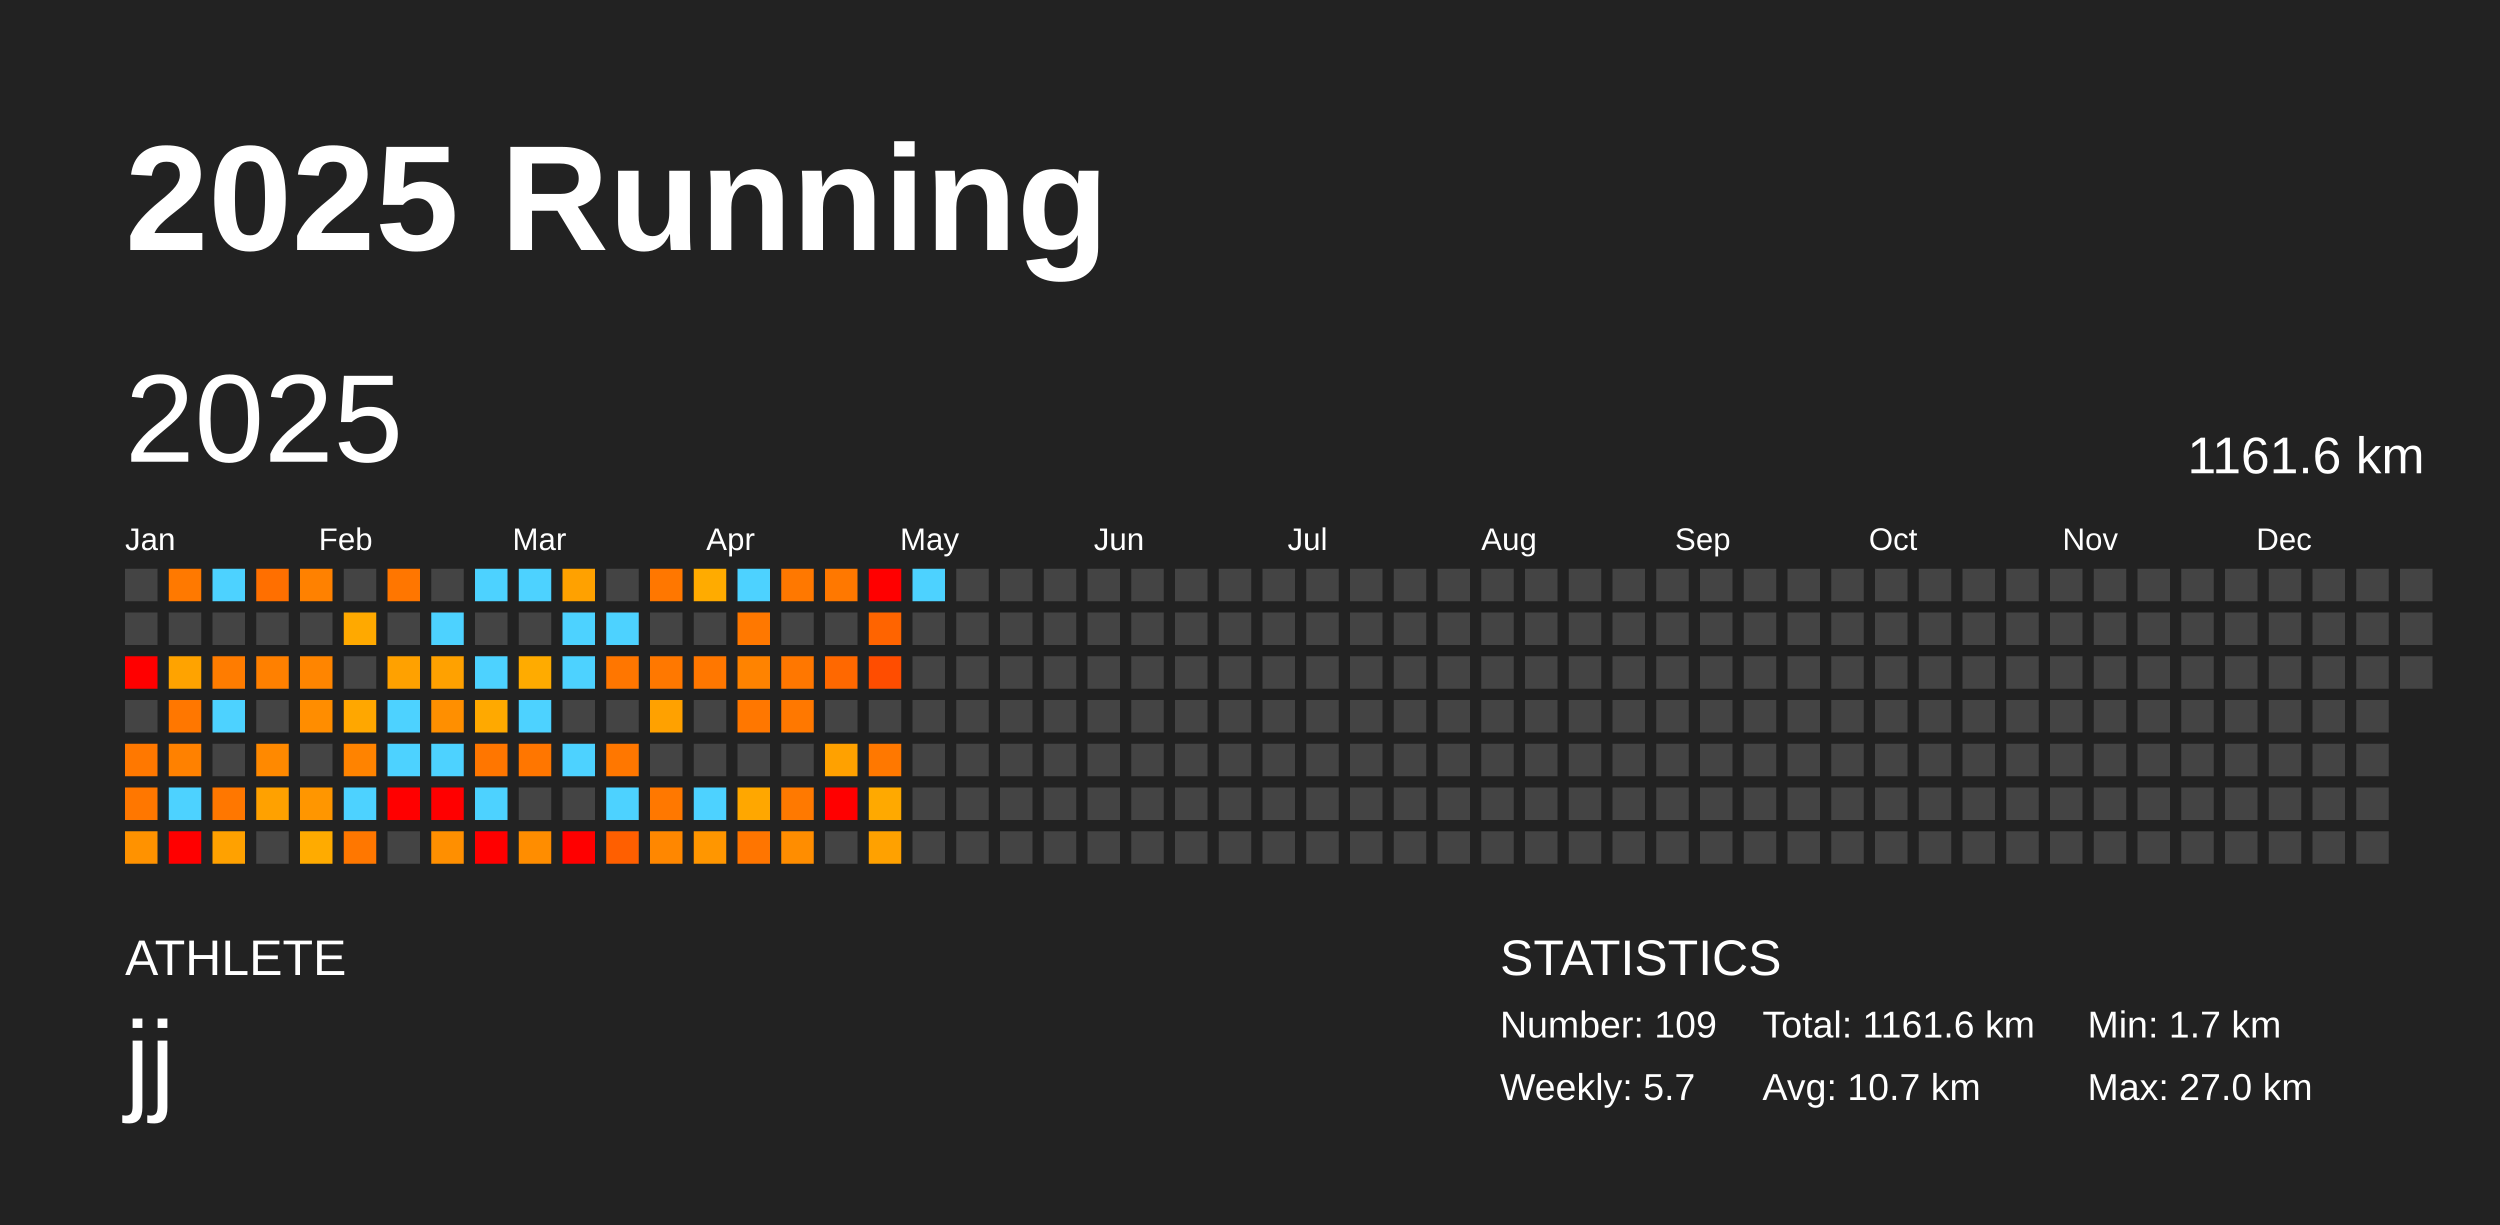
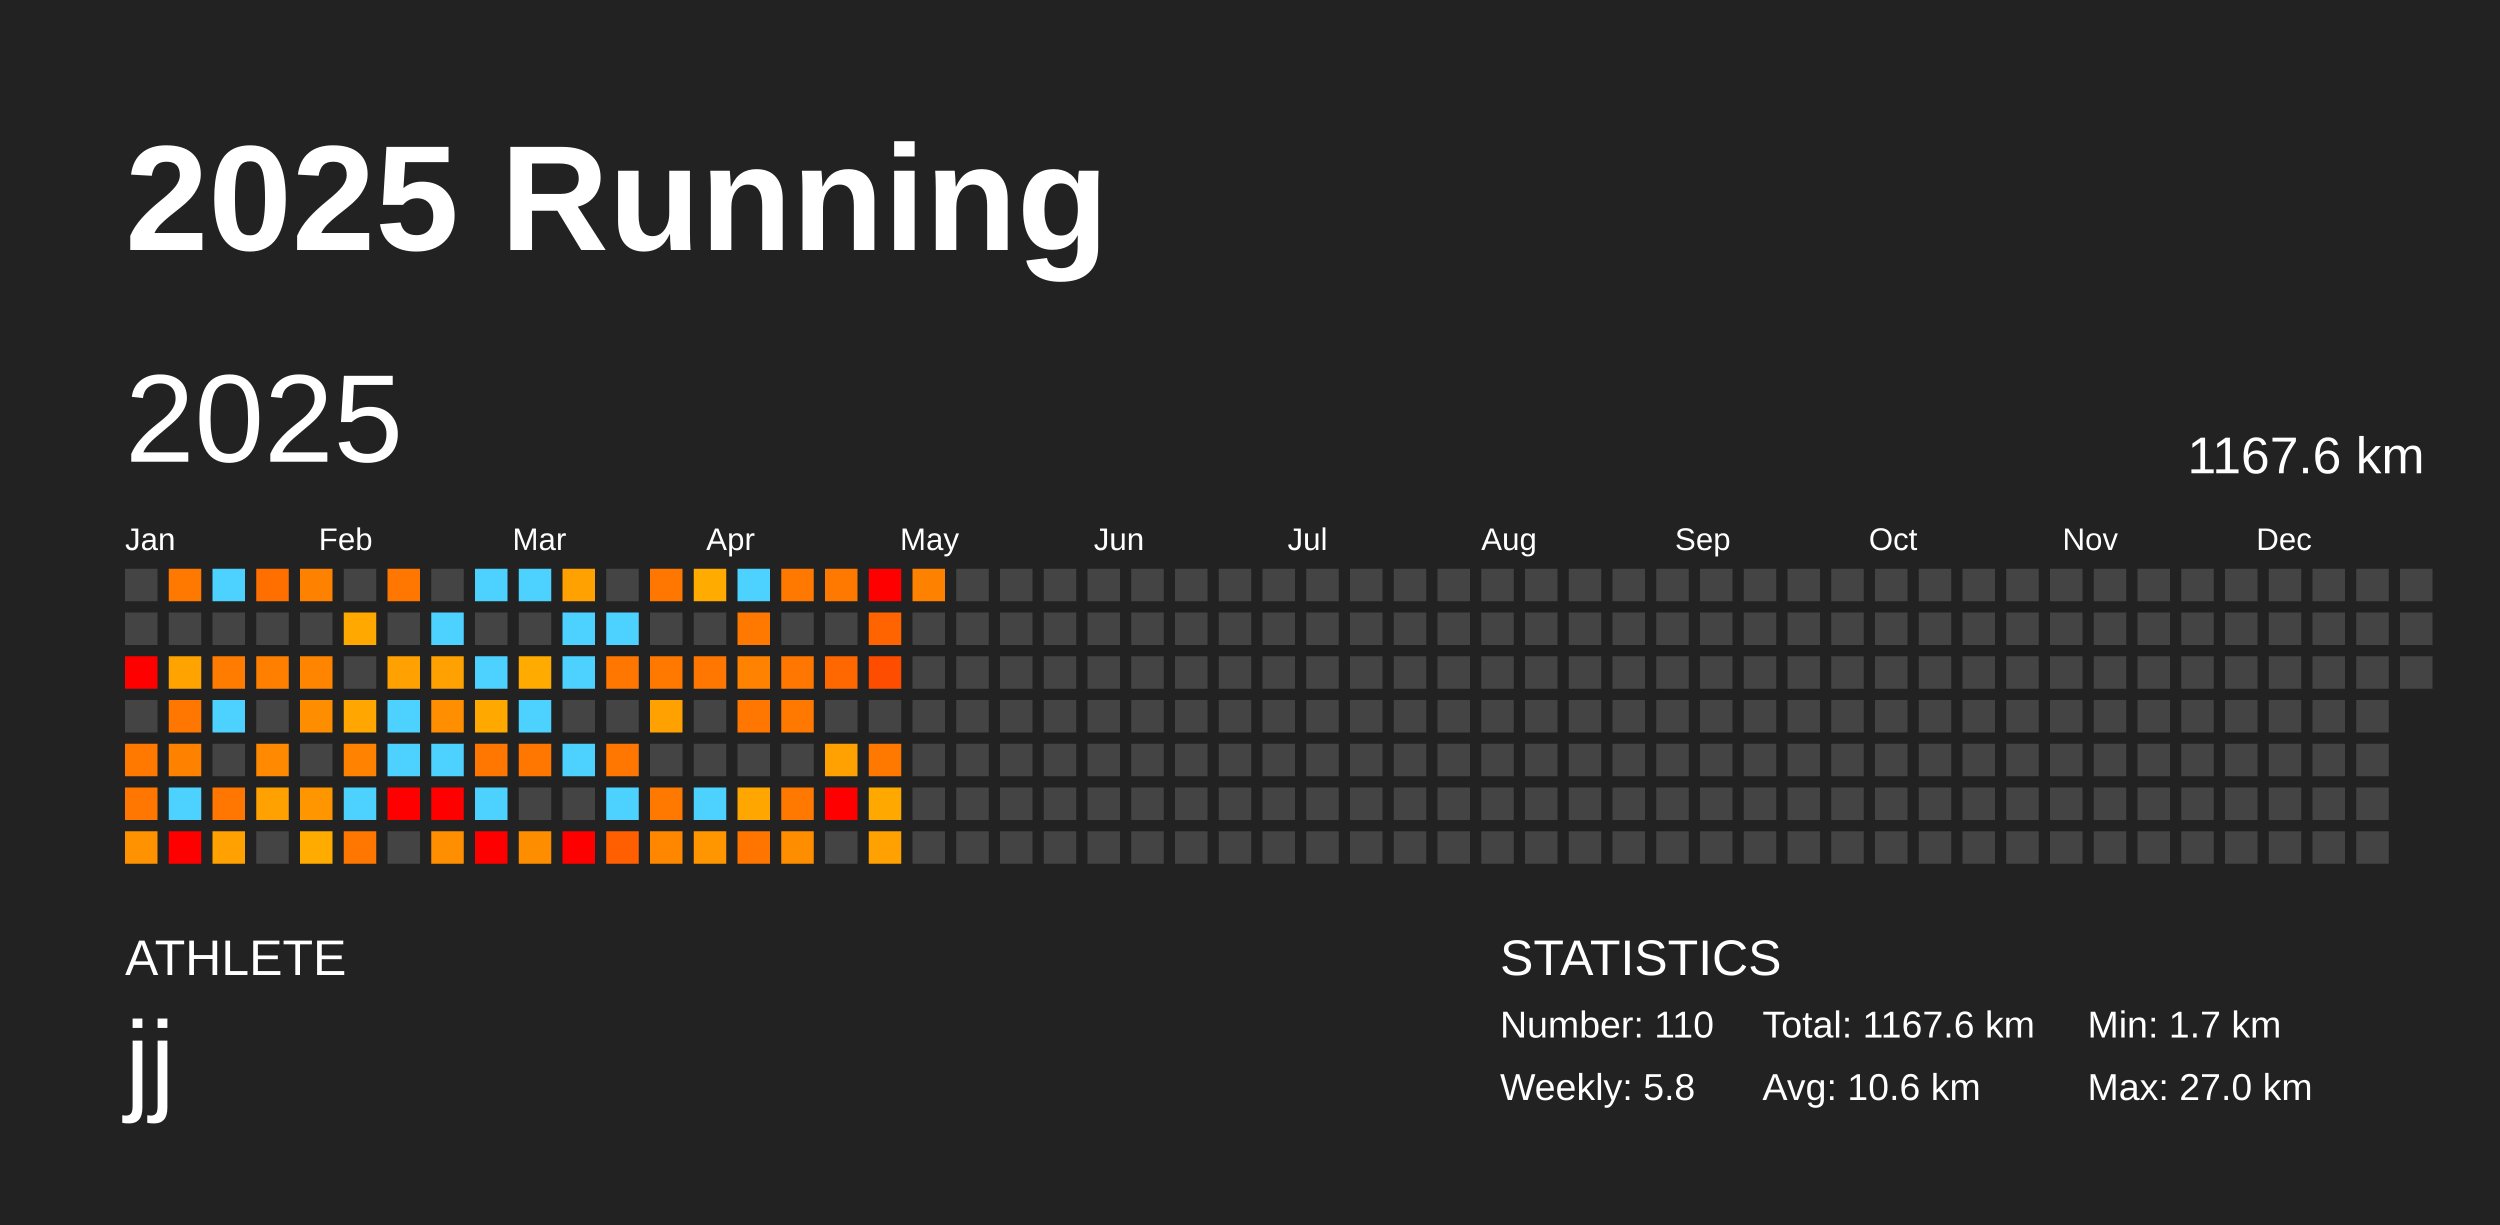
<svg xmlns="http://www.w3.org/2000/svg" baseProfile="full" height="98mm" version="1.1" viewBox="0,0,200,98" width="200mm">
  <defs />
  <rect fill="#222222" height="98" width="200" x="0" y="0" />
  <text fill="#FFFFFF" style="font-size:12px; font-family:Arial; font-weight:bold;" x="10" y="20">2025 Running</text>
  <text fill="#FFFFFF" style="font-size:4px; font-family:Arial" x="10" y="78">ATHLETE</text>
  <text fill="#FFFFFF" style="font-size:9px; font-family:Arial" x="10" y="88">jj</text>
  <text fill="#FFFFFF" style="font-size:4px; font-family:Arial" x="120" y="78">STATISTICS</text>
-   <text fill="#FFFFFF" style="font-size:3px; font-family:Arial" x="120" y="83">Number: 109</text>
-   <text fill="#FFFFFF" style="font-size:3px; font-family:Arial" x="120" y="88">Weekly: 5.7</text>
-   <text fill="#FFFFFF" style="font-size:3px; font-family:Arial" x="141" y="83">Total: 1161.6 km</text>
-   <text fill="#FFFFFF" style="font-size:3px; font-family:Arial" x="141" y="88">Avg: 10.7 km</text>
+   <text fill="#FFFFFF" style="font-size:3px; font-family:Arial" x="120" y="83">Number: 110</text>
+   <text fill="#FFFFFF" style="font-size:3px; font-family:Arial" x="120" y="88">Weekly: 5.8</text>
+   <text fill="#FFFFFF" style="font-size:3px; font-family:Arial" x="141" y="83">Total: 1167.6 km</text>
+   <text fill="#FFFFFF" style="font-size:3px; font-family:Arial" x="141" y="88">Avg: 10.6 km</text>
  <text fill="#FFFFFF" style="font-size:3px; font-family:Arial" x="167" y="83">Min: 1.7 km</text>
  <text fill="#FFFFFF" style="font-size:3px; font-family:Arial" x="167" y="88">Max: 27.0 km</text>
  <text dominant-baseline="hanging" fill="#FFFFFF" style="font-size:10.0px; font-family:Arial;" x="10" y="30">2025</text>
-   <text dominant-baseline="hanging" fill="#FFFFFF" style="font-size:4.125px; font-family:Arial;" x="175" y="35">1161.6 km</text>
+   <text dominant-baseline="hanging" fill="#FFFFFF" style="font-size:4.125px; font-family:Arial;" x="175" y="35">1167.6 km</text>
  <text fill="#FFFFFF" style="font-size:2.5px; font-family:Arial" x="10.0" y="44">Jan</text>
  <text fill="#FFFFFF" style="font-size:2.5px; font-family:Arial" x="25.5" y="44">Feb</text>
  <text fill="#FFFFFF" style="font-size:2.5px; font-family:Arial" x="41.0" y="44">Mar</text>
  <text fill="#FFFFFF" style="font-size:2.5px; font-family:Arial" x="56.5" y="44">Apr</text>
  <text fill="#FFFFFF" style="font-size:2.5px; font-family:Arial" x="72.0" y="44">May</text>
  <text fill="#FFFFFF" style="font-size:2.5px; font-family:Arial" x="87.5" y="44">Jun</text>
  <text fill="#FFFFFF" style="font-size:2.5px; font-family:Arial" x="103.0" y="44">Jul</text>
  <text fill="#FFFFFF" style="font-size:2.5px; font-family:Arial" x="118.5" y="44">Aug</text>
  <text fill="#FFFFFF" style="font-size:2.5px; font-family:Arial" x="134.0" y="44">Sep</text>
  <text fill="#FFFFFF" style="font-size:2.5px; font-family:Arial" x="149.5" y="44">Oct</text>
  <text fill="#FFFFFF" style="font-size:2.5px; font-family:Arial" x="165.0" y="44">Nov</text>
  <text fill="#FFFFFF" style="font-size:2.5px; font-family:Arial" x="180.5" y="44">Dec</text>
  <rect fill="#444444" height="2.6" width="2.6" x="10.0" y="45.5" />
  <rect fill="#444444" height="2.6" width="2.6" x="10.0" y="49.0" />
  <rect fill="red" height="2.6" width="2.6" x="10.0" y="52.5" />
  <rect fill="#444444" height="2.6" width="2.6" x="10.0" y="56.0" />
  <rect fill="#ff7800" height="2.6" width="2.6" x="10.0" y="59.5" />
  <rect fill="#ff7700" height="2.6" width="2.6" x="10.0" y="63.0" />
  <rect fill="#ff9200" height="2.6" width="2.6" x="10.0" y="66.5" />
  <rect fill="#ff7900" height="2.6" width="2.6" x="13.5" y="45.5" />
  <rect fill="#444444" height="2.6" width="2.6" x="13.5" y="49.0" />
  <rect fill="#ffa300" height="2.6" width="2.6" x="13.5" y="52.5" />
  <rect fill="#ff7700" height="2.6" width="2.6" x="13.5" y="56.0" />
  <rect fill="#ff8100" height="2.6" width="2.6" x="13.5" y="59.5" />
  <rect fill="#4dd2ff" height="2.6" width="2.6" x="13.5" y="63.0" />
  <rect fill="red" height="2.6" width="2.6" x="13.5" y="66.5" />
  <rect fill="#4dd2ff" height="2.6" width="2.6" x="17.0" y="45.5" />
  <rect fill="#444444" height="2.6" width="2.6" x="17.0" y="49.0" />
  <rect fill="#ff7c00" height="2.6" width="2.6" x="17.0" y="52.5" />
  <rect fill="#4dd2ff" height="2.6" width="2.6" x="17.0" y="56.0" />
  <rect fill="#444444" height="2.6" width="2.6" x="17.0" y="59.5" />
  <rect fill="#ff7700" height="2.6" width="2.6" x="17.0" y="63.0" />
  <rect fill="#ffa100" height="2.6" width="2.6" x="17.0" y="66.5" />
  <rect fill="#ff6f00" height="2.6" width="2.6" x="20.5" y="45.5" />
  <rect fill="#444444" height="2.6" width="2.6" x="20.5" y="49.0" />
  <rect fill="#ff8000" height="2.6" width="2.6" x="20.5" y="52.5" />
  <rect fill="#444444" height="2.6" width="2.6" x="20.5" y="56.0" />
  <rect fill="#ff8900" height="2.6" width="2.6" x="20.5" y="59.5" />
  <rect fill="#ffa100" height="2.6" width="2.6" x="20.5" y="63.0" />
  <rect fill="#444444" height="2.6" width="2.6" x="20.5" y="66.5" />
  <rect fill="#ff8100" height="2.6" width="2.6" x="24.0" y="45.5" />
  <rect fill="#444444" height="2.6" width="2.6" x="24.0" y="49.0" />
  <rect fill="#ff8500" height="2.6" width="2.6" x="24.0" y="52.5" />
  <rect fill="#ff8d00" height="2.6" width="2.6" x="24.0" y="56.0" />
  <rect fill="#444444" height="2.6" width="2.6" x="24.0" y="59.5" />
  <rect fill="#ff9600" height="2.6" width="2.6" x="24.0" y="63.0" />
  <rect fill="#ffab00" height="2.6" width="2.6" x="24.0" y="66.5" />
  <rect fill="#444444" height="2.6" width="2.6" x="27.5" y="45.5" />
  <rect fill="#ffa900" height="2.6" width="2.6" x="27.5" y="49.0" />
  <rect fill="#444444" height="2.6" width="2.6" x="27.5" y="52.5" />
  <rect fill="#ffa700" height="2.6" width="2.6" x="27.5" y="56.0" />
  <rect fill="#ff8300" height="2.6" width="2.6" x="27.5" y="59.5" />
  <rect fill="#4dd2ff" height="2.6" width="2.6" x="27.5" y="63.0" />
  <rect fill="#ff7700" height="2.6" width="2.6" x="27.5" y="66.5" />
  <rect fill="#ff7600" height="2.6" width="2.6" x="31.0" y="45.5" />
  <rect fill="#444444" height="2.6" width="2.6" x="31.0" y="49.0" />
  <rect fill="#ffa100" height="2.6" width="2.6" x="31.0" y="52.5" />
  <rect fill="#4dd2ff" height="2.6" width="2.6" x="31.0" y="56.0" />
  <rect fill="#4dd2ff" height="2.6" width="2.6" x="31.0" y="59.5" />
  <rect fill="red" height="2.6" width="2.6" x="31.0" y="63.0" />
  <rect fill="#444444" height="2.6" width="2.6" x="31.0" y="66.5" />
  <rect fill="#444444" height="2.6" width="2.6" x="34.5" y="45.5" />
  <rect fill="#4dd2ff" height="2.6" width="2.6" x="34.5" y="49.0" />
  <rect fill="#ffa100" height="2.6" width="2.6" x="34.5" y="52.5" />
  <rect fill="#ff8f00" height="2.6" width="2.6" x="34.5" y="56.0" />
  <rect fill="#4dd2ff" height="2.6" width="2.6" x="34.5" y="59.5" />
  <rect fill="red" height="2.6" width="2.6" x="34.5" y="63.0" />
  <rect fill="#ff8f00" height="2.6" width="2.6" x="34.5" y="66.5" />
  <rect fill="#4dd2ff" height="2.6" width="2.6" x="38.0" y="45.5" />
  <rect fill="#444444" height="2.6" width="2.6" x="38.0" y="49.0" />
  <rect fill="#4dd2ff" height="2.6" width="2.6" x="38.0" y="52.5" />
  <rect fill="#ffa900" height="2.6" width="2.6" x="38.0" y="56.0" />
  <rect fill="#ff7600" height="2.6" width="2.6" x="38.0" y="59.5" />
  <rect fill="#4dd2ff" height="2.6" width="2.6" x="38.0" y="63.0" />
  <rect fill="red" height="2.6" width="2.6" x="38.0" y="66.5" />
  <rect fill="#4dd2ff" height="2.6" width="2.6" x="41.5" y="45.5" />
  <rect fill="#444444" height="2.6" width="2.6" x="41.5" y="49.0" />
  <rect fill="#ffab00" height="2.6" width="2.6" x="41.5" y="52.5" />
  <rect fill="#4dd2ff" height="2.6" width="2.6" x="41.5" y="56.0" />
  <rect fill="#ff7600" height="2.6" width="2.6" x="41.5" y="59.5" />
  <rect fill="#444444" height="2.6" width="2.6" x="41.5" y="63.0" />
  <rect fill="#ff8d00" height="2.6" width="2.6" x="41.5" y="66.5" />
  <rect fill="#ffa100" height="2.6" width="2.6" x="45.0" y="45.5" />
  <rect fill="#4dd2ff" height="2.6" width="2.6" x="45.0" y="49.0" />
  <rect fill="#4dd2ff" height="2.6" width="2.6" x="45.0" y="52.5" />
  <rect fill="#444444" height="2.6" width="2.6" x="45.0" y="56.0" />
  <rect fill="#4dd2ff" height="2.6" width="2.6" x="45.0" y="59.5" />
  <rect fill="#444444" height="2.6" width="2.6" x="45.0" y="63.0" />
  <rect fill="red" height="2.6" width="2.6" x="45.0" y="66.5" />
  <rect fill="#444444" height="2.6" width="2.6" x="48.5" y="45.5" />
  <rect fill="#4dd2ff" height="2.6" width="2.6" x="48.5" y="49.0" />
  <rect fill="#ff7600" height="2.6" width="2.6" x="48.5" y="52.5" />
  <rect fill="#444444" height="2.6" width="2.6" x="48.5" y="56.0" />
  <rect fill="#ff7700" height="2.6" width="2.6" x="48.5" y="59.5" />
  <rect fill="#4dd2ff" height="2.6" width="2.6" x="48.5" y="63.0" />
  <rect fill="#ff5f00" height="2.6" width="2.6" x="48.5" y="66.5" />
  <rect fill="#ff7700" height="2.6" width="2.6" x="52.0" y="45.5" />
  <rect fill="#444444" height="2.6" width="2.6" x="52.0" y="49.0" />
  <rect fill="#ff7800" height="2.6" width="2.6" x="52.0" y="52.5" />
  <rect fill="#ffa100" height="2.6" width="2.6" x="52.0" y="56.0" />
  <rect fill="#444444" height="2.6" width="2.6" x="52.0" y="59.5" />
  <rect fill="#ff7800" height="2.6" width="2.6" x="52.0" y="63.0" />
  <rect fill="#ff8700" height="2.6" width="2.6" x="52.0" y="66.5" />
  <rect fill="#ffab00" height="2.6" width="2.6" x="55.5" y="45.5" />
  <rect fill="#444444" height="2.6" width="2.6" x="55.5" y="49.0" />
  <rect fill="#ff7700" height="2.6" width="2.6" x="55.5" y="52.5" />
  <rect fill="#444444" height="2.6" width="2.6" x="55.5" y="56.0" />
  <rect fill="#444444" height="2.6" width="2.6" x="55.5" y="59.5" />
  <rect fill="#4dd2ff" height="2.6" width="2.6" x="55.5" y="63.0" />
  <rect fill="#ff9600" height="2.6" width="2.6" x="55.5" y="66.5" />
  <rect fill="#4dd2ff" height="2.6" width="2.6" x="59.0" y="45.5" />
  <rect fill="#ff7800" height="2.6" width="2.6" x="59.0" y="49.0" />
  <rect fill="#ff8300" height="2.6" width="2.6" x="59.0" y="52.5" />
  <rect fill="#ff7700" height="2.6" width="2.6" x="59.0" y="56.0" />
  <rect fill="#444444" height="2.6" width="2.6" x="59.0" y="59.5" />
  <rect fill="#ffa700" height="2.6" width="2.6" x="59.0" y="63.0" />
  <rect fill="#ff7500" height="2.6" width="2.6" x="59.0" y="66.5" />
  <rect fill="#ff7800" height="2.6" width="2.6" x="62.5" y="45.5" />
  <rect fill="#444444" height="2.6" width="2.6" x="62.5" y="49.0" />
  <rect fill="#ff7700" height="2.6" width="2.6" x="62.5" y="52.5" />
  <rect fill="#ff7800" height="2.6" width="2.6" x="62.5" y="56.0" />
  <rect fill="#444444" height="2.6" width="2.6" x="62.5" y="59.5" />
  <rect fill="#ff7900" height="2.6" width="2.6" x="62.5" y="63.0" />
  <rect fill="#ff8d00" height="2.6" width="2.6" x="62.5" y="66.5" />
  <rect fill="#ff7800" height="2.6" width="2.6" x="66.0" y="45.5" />
  <rect fill="#444444" height="2.6" width="2.6" x="66.0" y="49.0" />
  <rect fill="#ff6800" height="2.6" width="2.6" x="66.0" y="52.5" />
  <rect fill="#444444" height="2.6" width="2.6" x="66.0" y="56.0" />
  <rect fill="#ffa100" height="2.6" width="2.6" x="66.0" y="59.5" />
  <rect fill="red" height="2.6" width="2.6" x="66.0" y="63.0" />
  <rect fill="#444444" height="2.6" width="2.6" x="66.0" y="66.5" />
  <rect fill="red" height="2.6" width="2.6" x="69.5" y="45.5" />
  <rect fill="#ff6400" height="2.6" width="2.6" x="69.5" y="49.0" />
  <rect fill="#ff4d00" height="2.6" width="2.6" x="69.5" y="52.5" />
  <rect fill="#444444" height="2.6" width="2.6" x="69.5" y="56.0" />
  <rect fill="#ff7800" height="2.6" width="2.6" x="69.5" y="59.5" />
  <rect fill="#ffa900" height="2.6" width="2.6" x="69.5" y="63.0" />
  <rect fill="#ffa100" height="2.6" width="2.6" x="69.5" y="66.5" />
-   <rect fill="#4dd2ff" height="2.6" width="2.6" x="73.0" y="45.5" />
+   <rect fill="#ff8100" height="2.6" width="2.6" x="73.0" y="45.5" />
  <rect fill="#444444" height="2.6" width="2.6" x="73.0" y="49.0" />
  <rect fill="#444444" height="2.6" width="2.6" x="73.0" y="52.5" />
  <rect fill="#444444" height="2.6" width="2.6" x="73.0" y="56.0" />
  <rect fill="#444444" height="2.6" width="2.6" x="73.0" y="59.5" />
  <rect fill="#444444" height="2.6" width="2.6" x="73.0" y="63.0" />
  <rect fill="#444444" height="2.6" width="2.6" x="73.0" y="66.5" />
  <rect fill="#444444" height="2.6" width="2.6" x="76.5" y="45.5" />
  <rect fill="#444444" height="2.6" width="2.6" x="76.5" y="49.0" />
  <rect fill="#444444" height="2.6" width="2.6" x="76.5" y="52.5" />
  <rect fill="#444444" height="2.6" width="2.6" x="76.5" y="56.0" />
  <rect fill="#444444" height="2.6" width="2.6" x="76.5" y="59.5" />
  <rect fill="#444444" height="2.6" width="2.6" x="76.5" y="63.0" />
  <rect fill="#444444" height="2.6" width="2.6" x="76.5" y="66.5" />
  <rect fill="#444444" height="2.6" width="2.6" x="80.0" y="45.5" />
  <rect fill="#444444" height="2.6" width="2.6" x="80.0" y="49.0" />
  <rect fill="#444444" height="2.6" width="2.6" x="80.0" y="52.5" />
  <rect fill="#444444" height="2.6" width="2.6" x="80.0" y="56.0" />
  <rect fill="#444444" height="2.6" width="2.6" x="80.0" y="59.5" />
  <rect fill="#444444" height="2.6" width="2.6" x="80.0" y="63.0" />
  <rect fill="#444444" height="2.6" width="2.6" x="80.0" y="66.5" />
  <rect fill="#444444" height="2.6" width="2.6" x="83.5" y="45.5" />
  <rect fill="#444444" height="2.6" width="2.6" x="83.5" y="49.0" />
  <rect fill="#444444" height="2.6" width="2.6" x="83.5" y="52.5" />
  <rect fill="#444444" height="2.6" width="2.6" x="83.5" y="56.0" />
  <rect fill="#444444" height="2.6" width="2.6" x="83.5" y="59.5" />
  <rect fill="#444444" height="2.6" width="2.6" x="83.5" y="63.0" />
  <rect fill="#444444" height="2.6" width="2.6" x="83.5" y="66.5" />
  <rect fill="#444444" height="2.6" width="2.6" x="87.0" y="45.5" />
  <rect fill="#444444" height="2.6" width="2.6" x="87.0" y="49.0" />
  <rect fill="#444444" height="2.6" width="2.6" x="87.0" y="52.5" />
  <rect fill="#444444" height="2.6" width="2.6" x="87.0" y="56.0" />
  <rect fill="#444444" height="2.6" width="2.6" x="87.0" y="59.5" />
  <rect fill="#444444" height="2.6" width="2.6" x="87.0" y="63.0" />
  <rect fill="#444444" height="2.6" width="2.6" x="87.0" y="66.5" />
  <rect fill="#444444" height="2.6" width="2.6" x="90.5" y="45.5" />
  <rect fill="#444444" height="2.6" width="2.6" x="90.5" y="49.0" />
  <rect fill="#444444" height="2.6" width="2.6" x="90.5" y="52.5" />
  <rect fill="#444444" height="2.6" width="2.6" x="90.5" y="56.0" />
  <rect fill="#444444" height="2.6" width="2.6" x="90.5" y="59.5" />
  <rect fill="#444444" height="2.6" width="2.6" x="90.5" y="63.0" />
  <rect fill="#444444" height="2.6" width="2.6" x="90.5" y="66.5" />
  <rect fill="#444444" height="2.6" width="2.6" x="94.0" y="45.5" />
  <rect fill="#444444" height="2.6" width="2.6" x="94.0" y="49.0" />
  <rect fill="#444444" height="2.6" width="2.6" x="94.0" y="52.5" />
  <rect fill="#444444" height="2.6" width="2.6" x="94.0" y="56.0" />
  <rect fill="#444444" height="2.6" width="2.6" x="94.0" y="59.5" />
  <rect fill="#444444" height="2.6" width="2.6" x="94.0" y="63.0" />
  <rect fill="#444444" height="2.6" width="2.6" x="94.0" y="66.5" />
  <rect fill="#444444" height="2.6" width="2.6" x="97.5" y="45.5" />
  <rect fill="#444444" height="2.6" width="2.6" x="97.5" y="49.0" />
  <rect fill="#444444" height="2.6" width="2.6" x="97.5" y="52.5" />
  <rect fill="#444444" height="2.6" width="2.6" x="97.5" y="56.0" />
  <rect fill="#444444" height="2.6" width="2.6" x="97.5" y="59.5" />
  <rect fill="#444444" height="2.6" width="2.6" x="97.5" y="63.0" />
  <rect fill="#444444" height="2.6" width="2.6" x="97.5" y="66.5" />
  <rect fill="#444444" height="2.6" width="2.6" x="101.0" y="45.5" />
  <rect fill="#444444" height="2.6" width="2.6" x="101.0" y="49.0" />
  <rect fill="#444444" height="2.6" width="2.6" x="101.0" y="52.5" />
  <rect fill="#444444" height="2.6" width="2.6" x="101.0" y="56.0" />
  <rect fill="#444444" height="2.6" width="2.6" x="101.0" y="59.5" />
  <rect fill="#444444" height="2.6" width="2.6" x="101.0" y="63.0" />
  <rect fill="#444444" height="2.6" width="2.6" x="101.0" y="66.5" />
  <rect fill="#444444" height="2.6" width="2.6" x="104.5" y="45.5" />
  <rect fill="#444444" height="2.6" width="2.6" x="104.5" y="49.0" />
  <rect fill="#444444" height="2.6" width="2.6" x="104.5" y="52.5" />
  <rect fill="#444444" height="2.6" width="2.6" x="104.5" y="56.0" />
  <rect fill="#444444" height="2.6" width="2.6" x="104.5" y="59.5" />
  <rect fill="#444444" height="2.6" width="2.6" x="104.5" y="63.0" />
  <rect fill="#444444" height="2.6" width="2.6" x="104.5" y="66.5" />
  <rect fill="#444444" height="2.6" width="2.6" x="108.0" y="45.5" />
  <rect fill="#444444" height="2.6" width="2.6" x="108.0" y="49.0" />
  <rect fill="#444444" height="2.6" width="2.6" x="108.0" y="52.5" />
  <rect fill="#444444" height="2.6" width="2.6" x="108.0" y="56.0" />
  <rect fill="#444444" height="2.6" width="2.6" x="108.0" y="59.5" />
  <rect fill="#444444" height="2.6" width="2.6" x="108.0" y="63.0" />
  <rect fill="#444444" height="2.6" width="2.6" x="108.0" y="66.5" />
  <rect fill="#444444" height="2.6" width="2.6" x="111.5" y="45.5" />
  <rect fill="#444444" height="2.6" width="2.6" x="111.5" y="49.0" />
  <rect fill="#444444" height="2.6" width="2.6" x="111.5" y="52.5" />
  <rect fill="#444444" height="2.6" width="2.6" x="111.5" y="56.0" />
  <rect fill="#444444" height="2.6" width="2.6" x="111.5" y="59.5" />
  <rect fill="#444444" height="2.6" width="2.6" x="111.5" y="63.0" />
  <rect fill="#444444" height="2.6" width="2.6" x="111.5" y="66.5" />
  <rect fill="#444444" height="2.6" width="2.6" x="115.0" y="45.5" />
  <rect fill="#444444" height="2.6" width="2.6" x="115.0" y="49.0" />
  <rect fill="#444444" height="2.6" width="2.6" x="115.0" y="52.5" />
  <rect fill="#444444" height="2.6" width="2.6" x="115.0" y="56.0" />
  <rect fill="#444444" height="2.6" width="2.6" x="115.0" y="59.5" />
  <rect fill="#444444" height="2.6" width="2.6" x="115.0" y="63.0" />
  <rect fill="#444444" height="2.6" width="2.6" x="115.0" y="66.5" />
  <rect fill="#444444" height="2.6" width="2.6" x="118.5" y="45.5" />
  <rect fill="#444444" height="2.6" width="2.6" x="118.5" y="49.0" />
  <rect fill="#444444" height="2.6" width="2.6" x="118.5" y="52.5" />
  <rect fill="#444444" height="2.6" width="2.6" x="118.5" y="56.0" />
  <rect fill="#444444" height="2.6" width="2.6" x="118.5" y="59.5" />
  <rect fill="#444444" height="2.6" width="2.6" x="118.5" y="63.0" />
  <rect fill="#444444" height="2.6" width="2.6" x="118.5" y="66.5" />
  <rect fill="#444444" height="2.6" width="2.6" x="122.0" y="45.5" />
  <rect fill="#444444" height="2.6" width="2.6" x="122.0" y="49.0" />
  <rect fill="#444444" height="2.6" width="2.6" x="122.0" y="52.5" />
  <rect fill="#444444" height="2.6" width="2.6" x="122.0" y="56.0" />
  <rect fill="#444444" height="2.6" width="2.6" x="122.0" y="59.5" />
  <rect fill="#444444" height="2.6" width="2.6" x="122.0" y="63.0" />
  <rect fill="#444444" height="2.6" width="2.6" x="122.0" y="66.5" />
  <rect fill="#444444" height="2.6" width="2.6" x="125.5" y="45.5" />
  <rect fill="#444444" height="2.6" width="2.6" x="125.5" y="49.0" />
  <rect fill="#444444" height="2.6" width="2.6" x="125.5" y="52.5" />
  <rect fill="#444444" height="2.6" width="2.6" x="125.5" y="56.0" />
  <rect fill="#444444" height="2.6" width="2.6" x="125.5" y="59.5" />
  <rect fill="#444444" height="2.6" width="2.6" x="125.5" y="63.0" />
  <rect fill="#444444" height="2.6" width="2.6" x="125.5" y="66.5" />
  <rect fill="#444444" height="2.6" width="2.6" x="129.0" y="45.5" />
  <rect fill="#444444" height="2.6" width="2.6" x="129.0" y="49.0" />
  <rect fill="#444444" height="2.6" width="2.6" x="129.0" y="52.5" />
  <rect fill="#444444" height="2.6" width="2.6" x="129.0" y="56.0" />
  <rect fill="#444444" height="2.6" width="2.6" x="129.0" y="59.5" />
  <rect fill="#444444" height="2.6" width="2.6" x="129.0" y="63.0" />
  <rect fill="#444444" height="2.6" width="2.6" x="129.0" y="66.5" />
  <rect fill="#444444" height="2.6" width="2.6" x="132.5" y="45.5" />
  <rect fill="#444444" height="2.6" width="2.6" x="132.5" y="49.0" />
  <rect fill="#444444" height="2.6" width="2.6" x="132.5" y="52.5" />
  <rect fill="#444444" height="2.6" width="2.6" x="132.5" y="56.0" />
  <rect fill="#444444" height="2.6" width="2.6" x="132.5" y="59.5" />
  <rect fill="#444444" height="2.6" width="2.6" x="132.5" y="63.0" />
  <rect fill="#444444" height="2.6" width="2.6" x="132.5" y="66.5" />
  <rect fill="#444444" height="2.6" width="2.6" x="136.0" y="45.5" />
  <rect fill="#444444" height="2.6" width="2.6" x="136.0" y="49.0" />
  <rect fill="#444444" height="2.6" width="2.6" x="136.0" y="52.5" />
  <rect fill="#444444" height="2.6" width="2.6" x="136.0" y="56.0" />
  <rect fill="#444444" height="2.6" width="2.6" x="136.0" y="59.5" />
  <rect fill="#444444" height="2.6" width="2.6" x="136.0" y="63.0" />
  <rect fill="#444444" height="2.6" width="2.6" x="136.0" y="66.5" />
  <rect fill="#444444" height="2.6" width="2.6" x="139.5" y="45.5" />
  <rect fill="#444444" height="2.6" width="2.6" x="139.5" y="49.0" />
  <rect fill="#444444" height="2.6" width="2.6" x="139.5" y="52.5" />
  <rect fill="#444444" height="2.6" width="2.6" x="139.5" y="56.0" />
  <rect fill="#444444" height="2.6" width="2.6" x="139.5" y="59.5" />
  <rect fill="#444444" height="2.6" width="2.6" x="139.5" y="63.0" />
  <rect fill="#444444" height="2.6" width="2.6" x="139.5" y="66.5" />
  <rect fill="#444444" height="2.6" width="2.6" x="143.0" y="45.5" />
  <rect fill="#444444" height="2.6" width="2.6" x="143.0" y="49.0" />
  <rect fill="#444444" height="2.6" width="2.6" x="143.0" y="52.5" />
  <rect fill="#444444" height="2.6" width="2.6" x="143.0" y="56.0" />
  <rect fill="#444444" height="2.6" width="2.6" x="143.0" y="59.5" />
  <rect fill="#444444" height="2.6" width="2.6" x="143.0" y="63.0" />
  <rect fill="#444444" height="2.6" width="2.6" x="143.0" y="66.5" />
  <rect fill="#444444" height="2.6" width="2.6" x="146.5" y="45.5" />
  <rect fill="#444444" height="2.6" width="2.6" x="146.5" y="49.0" />
  <rect fill="#444444" height="2.6" width="2.6" x="146.5" y="52.5" />
  <rect fill="#444444" height="2.6" width="2.6" x="146.5" y="56.0" />
  <rect fill="#444444" height="2.6" width="2.6" x="146.5" y="59.5" />
  <rect fill="#444444" height="2.6" width="2.6" x="146.5" y="63.0" />
  <rect fill="#444444" height="2.6" width="2.6" x="146.5" y="66.5" />
  <rect fill="#444444" height="2.6" width="2.6" x="150.0" y="45.5" />
  <rect fill="#444444" height="2.6" width="2.6" x="150.0" y="49.0" />
  <rect fill="#444444" height="2.6" width="2.6" x="150.0" y="52.5" />
  <rect fill="#444444" height="2.6" width="2.6" x="150.0" y="56.0" />
  <rect fill="#444444" height="2.6" width="2.6" x="150.0" y="59.5" />
  <rect fill="#444444" height="2.6" width="2.6" x="150.0" y="63.0" />
  <rect fill="#444444" height="2.6" width="2.6" x="150.0" y="66.5" />
  <rect fill="#444444" height="2.6" width="2.6" x="153.5" y="45.5" />
  <rect fill="#444444" height="2.6" width="2.6" x="153.5" y="49.0" />
  <rect fill="#444444" height="2.6" width="2.6" x="153.5" y="52.5" />
  <rect fill="#444444" height="2.6" width="2.6" x="153.5" y="56.0" />
  <rect fill="#444444" height="2.6" width="2.6" x="153.5" y="59.5" />
  <rect fill="#444444" height="2.6" width="2.6" x="153.5" y="63.0" />
  <rect fill="#444444" height="2.6" width="2.6" x="153.5" y="66.5" />
  <rect fill="#444444" height="2.6" width="2.6" x="157.0" y="45.5" />
  <rect fill="#444444" height="2.6" width="2.6" x="157.0" y="49.0" />
  <rect fill="#444444" height="2.6" width="2.6" x="157.0" y="52.5" />
  <rect fill="#444444" height="2.6" width="2.6" x="157.0" y="56.0" />
  <rect fill="#444444" height="2.6" width="2.6" x="157.0" y="59.5" />
  <rect fill="#444444" height="2.6" width="2.6" x="157.0" y="63.0" />
  <rect fill="#444444" height="2.6" width="2.6" x="157.0" y="66.5" />
  <rect fill="#444444" height="2.6" width="2.6" x="160.5" y="45.5" />
  <rect fill="#444444" height="2.6" width="2.6" x="160.5" y="49.0" />
  <rect fill="#444444" height="2.6" width="2.6" x="160.5" y="52.5" />
  <rect fill="#444444" height="2.6" width="2.6" x="160.5" y="56.0" />
  <rect fill="#444444" height="2.6" width="2.6" x="160.5" y="59.5" />
  <rect fill="#444444" height="2.6" width="2.6" x="160.5" y="63.0" />
  <rect fill="#444444" height="2.6" width="2.6" x="160.5" y="66.5" />
  <rect fill="#444444" height="2.6" width="2.6" x="164.0" y="45.5" />
  <rect fill="#444444" height="2.6" width="2.6" x="164.0" y="49.0" />
  <rect fill="#444444" height="2.6" width="2.6" x="164.0" y="52.5" />
  <rect fill="#444444" height="2.6" width="2.6" x="164.0" y="56.0" />
  <rect fill="#444444" height="2.6" width="2.6" x="164.0" y="59.5" />
  <rect fill="#444444" height="2.6" width="2.6" x="164.0" y="63.0" />
  <rect fill="#444444" height="2.6" width="2.6" x="164.0" y="66.5" />
  <rect fill="#444444" height="2.6" width="2.6" x="167.5" y="45.5" />
  <rect fill="#444444" height="2.6" width="2.6" x="167.5" y="49.0" />
  <rect fill="#444444" height="2.6" width="2.6" x="167.5" y="52.5" />
  <rect fill="#444444" height="2.6" width="2.6" x="167.5" y="56.0" />
  <rect fill="#444444" height="2.6" width="2.6" x="167.5" y="59.5" />
  <rect fill="#444444" height="2.6" width="2.6" x="167.5" y="63.0" />
  <rect fill="#444444" height="2.6" width="2.6" x="167.5" y="66.5" />
  <rect fill="#444444" height="2.6" width="2.6" x="171.0" y="45.5" />
  <rect fill="#444444" height="2.6" width="2.6" x="171.0" y="49.0" />
  <rect fill="#444444" height="2.6" width="2.6" x="171.0" y="52.5" />
  <rect fill="#444444" height="2.6" width="2.6" x="171.0" y="56.0" />
  <rect fill="#444444" height="2.6" width="2.6" x="171.0" y="59.5" />
  <rect fill="#444444" height="2.6" width="2.6" x="171.0" y="63.0" />
  <rect fill="#444444" height="2.6" width="2.6" x="171.0" y="66.5" />
  <rect fill="#444444" height="2.6" width="2.6" x="174.5" y="45.5" />
  <rect fill="#444444" height="2.6" width="2.6" x="174.5" y="49.0" />
  <rect fill="#444444" height="2.6" width="2.6" x="174.5" y="52.5" />
  <rect fill="#444444" height="2.6" width="2.6" x="174.5" y="56.0" />
  <rect fill="#444444" height="2.6" width="2.6" x="174.5" y="59.5" />
  <rect fill="#444444" height="2.6" width="2.6" x="174.5" y="63.0" />
  <rect fill="#444444" height="2.6" width="2.6" x="174.5" y="66.5" />
  <rect fill="#444444" height="2.6" width="2.6" x="178.0" y="45.5" />
  <rect fill="#444444" height="2.6" width="2.6" x="178.0" y="49.0" />
  <rect fill="#444444" height="2.6" width="2.6" x="178.0" y="52.5" />
  <rect fill="#444444" height="2.6" width="2.6" x="178.0" y="56.0" />
  <rect fill="#444444" height="2.6" width="2.6" x="178.0" y="59.5" />
  <rect fill="#444444" height="2.6" width="2.6" x="178.0" y="63.0" />
  <rect fill="#444444" height="2.6" width="2.6" x="178.0" y="66.5" />
  <rect fill="#444444" height="2.6" width="2.6" x="181.5" y="45.5" />
  <rect fill="#444444" height="2.6" width="2.6" x="181.5" y="49.0" />
  <rect fill="#444444" height="2.6" width="2.6" x="181.5" y="52.5" />
  <rect fill="#444444" height="2.6" width="2.6" x="181.5" y="56.0" />
  <rect fill="#444444" height="2.6" width="2.6" x="181.5" y="59.5" />
  <rect fill="#444444" height="2.6" width="2.6" x="181.5" y="63.0" />
  <rect fill="#444444" height="2.6" width="2.6" x="181.5" y="66.5" />
  <rect fill="#444444" height="2.6" width="2.6" x="185.0" y="45.5" />
  <rect fill="#444444" height="2.6" width="2.6" x="185.0" y="49.0" />
  <rect fill="#444444" height="2.6" width="2.6" x="185.0" y="52.5" />
  <rect fill="#444444" height="2.6" width="2.6" x="185.0" y="56.0" />
  <rect fill="#444444" height="2.6" width="2.6" x="185.0" y="59.5" />
  <rect fill="#444444" height="2.6" width="2.6" x="185.0" y="63.0" />
  <rect fill="#444444" height="2.6" width="2.6" x="185.0" y="66.5" />
  <rect fill="#444444" height="2.6" width="2.6" x="188.5" y="45.5" />
  <rect fill="#444444" height="2.6" width="2.6" x="188.5" y="49.0" />
  <rect fill="#444444" height="2.6" width="2.6" x="188.5" y="52.5" />
  <rect fill="#444444" height="2.6" width="2.6" x="188.5" y="56.0" />
  <rect fill="#444444" height="2.6" width="2.6" x="188.5" y="59.5" />
  <rect fill="#444444" height="2.6" width="2.6" x="188.5" y="63.0" />
  <rect fill="#444444" height="2.6" width="2.6" x="188.5" y="66.5" />
  <rect fill="#444444" height="2.6" width="2.6" x="192.0" y="45.5" />
  <rect fill="#444444" height="2.6" width="2.6" x="192.0" y="49.0" />
  <rect fill="#444444" height="2.6" width="2.6" x="192.0" y="52.5" />
</svg>
